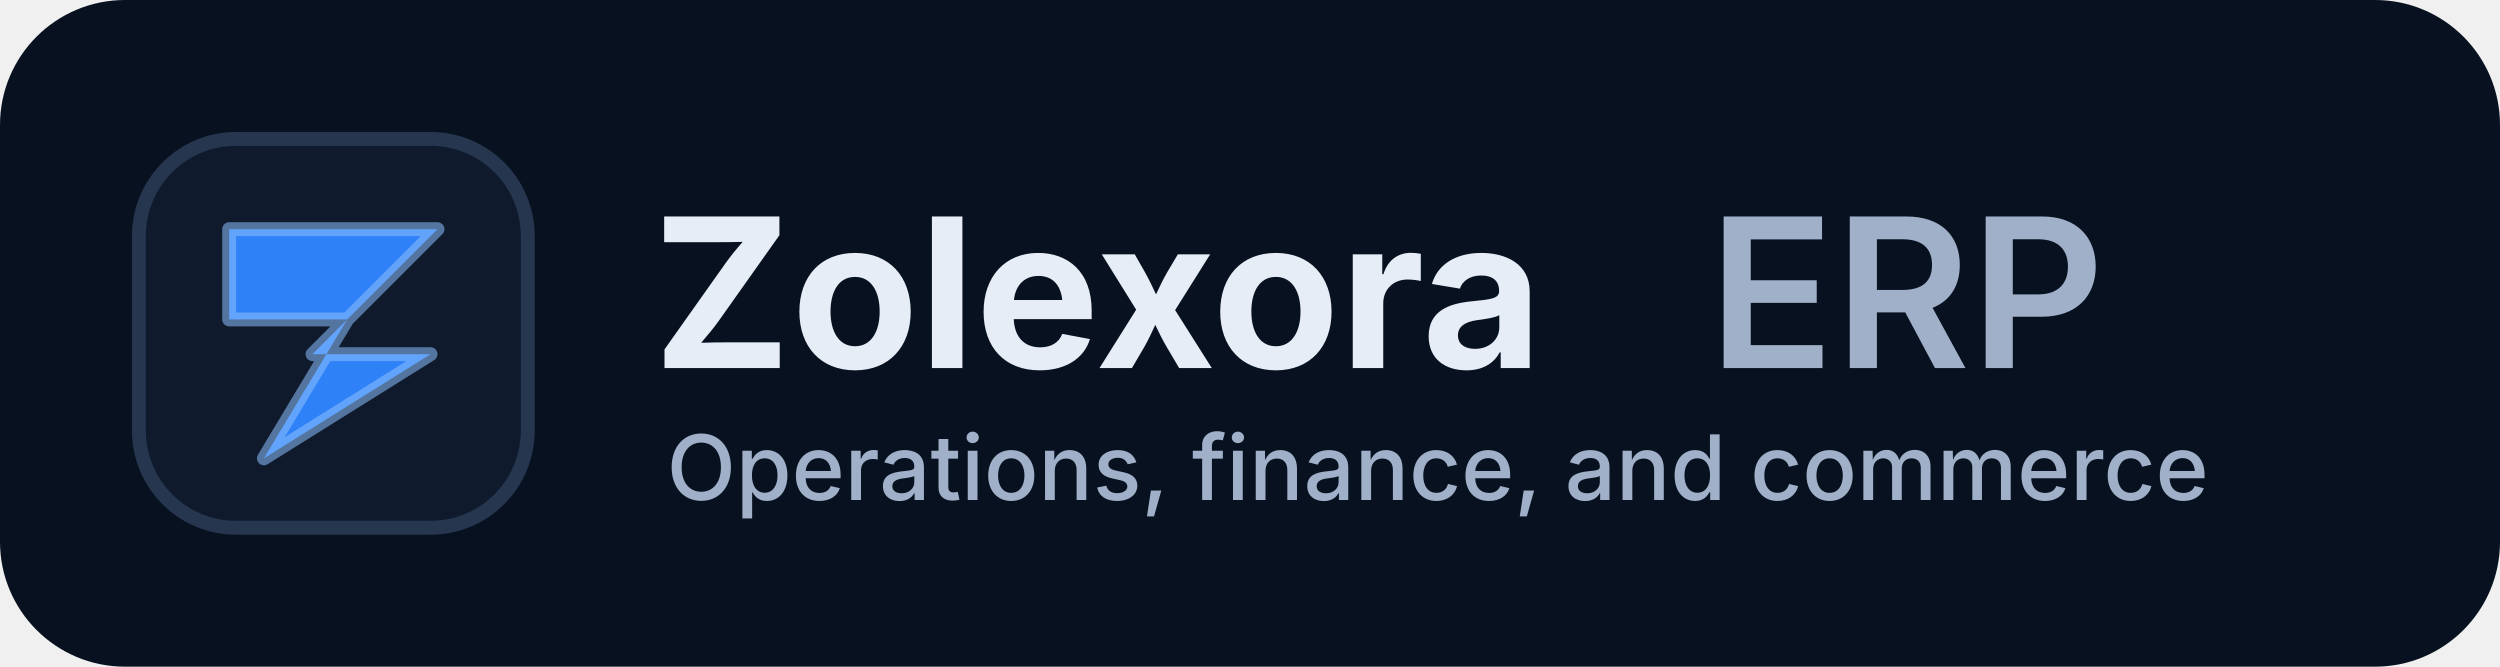
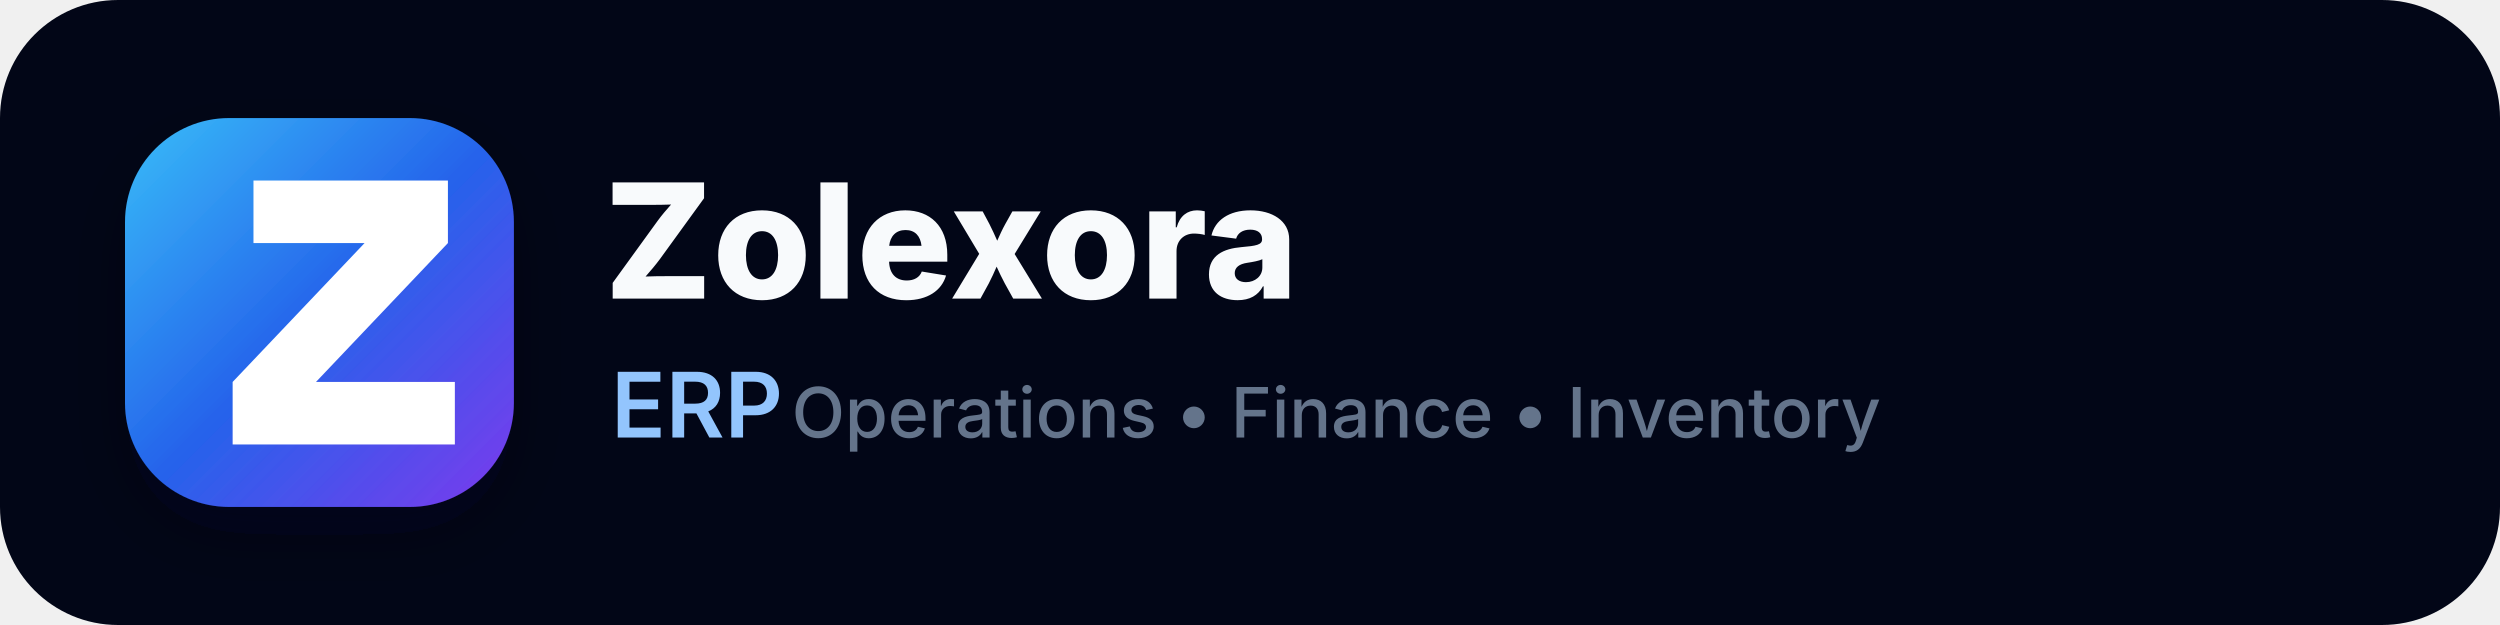
- <svg xmlns="http://www.w3.org/2000/svg" viewBox="0 0 360 96" role="img" aria-labelledby="title desc">
-   <rect width="360" height="96" rx="18" fill="#07111f" />
-   <rect x="20" y="20" width="56" height="56" rx="14" fill="#0f1b2d" stroke="#26364f" stroke-width="2" />
-   <path d="M33 33h30L45 51h17L38 66l12-20H33z" fill="#2f81f7" />
-   <path d="M33 33h30L45 51h17L38 66l12-20H33z" fill="none" stroke="#8cc0ff" stroke-width="2" stroke-linejoin="round" opacity=".55" />
-   <text x="94" y="53" fill="#e6edf7" font-family="Inter, Segoe UI, Arial, sans-serif" font-size="30" font-weight="700" letter-spacing="0">Zolexora</text>
-   <text x="246" y="53" fill="#9fb0c8" font-family="Inter, Segoe UI, Arial, sans-serif" font-size="30" font-weight="600" letter-spacing="0">ERP</text>
-   <text x="96" y="72" fill="#9fb0c8" font-family="Inter, Segoe UI, Arial, sans-serif" font-size="13" font-weight="500" letter-spacing="0">Operations, finance, and commerce</text>
+ <svg xmlns="http://www.w3.org/2000/svg" width="720" height="180" viewBox="0 0 720 180" role="img" aria-labelledby="title desc">
+   <defs>
+     <linearGradient id="zolexoraGradient" x1="0" y1="0" x2="1" y2="1">
+       <stop offset="0%" stop-color="#38bdf8" />
+       <stop offset="50%" stop-color="#2563eb" />
+       <stop offset="100%" stop-color="#7c3aed" />
+     </linearGradient>
+     <filter id="softShadow" x="-20%" y="-20%" width="140%" height="140%">
+       <feDropShadow dx="0" dy="8" stdDeviation="10" flood-color="#020617" flood-opacity="0.28" />
+     </filter>
+   </defs>
+   <rect width="720" height="180" rx="34" fill="#020617" />
+   <g filter="url(#softShadow)">
+     <rect x="36" y="34" width="112" height="112" rx="30" fill="url(#zolexoraGradient)" />
+     <path d="M67 110L105 70H73V52H129V70L91 110H131V128H67Z" fill="#ffffff" />
+   </g>
+   <text x="174" y="86" font-family="Inter, Arial, sans-serif" font-size="46" font-weight="800" fill="#f8fafc">Zolexora</text>
+   <text x="176" y="126" font-family="Inter, Arial, sans-serif" font-size="26" font-weight="600" fill="#93c5fd">ERP</text>
+   <text x="228" y="126" font-family="Inter, Arial, sans-serif" font-size="20" font-weight="500" fill="#64748b">Operations • Finance • Inventory</text>
</svg>
